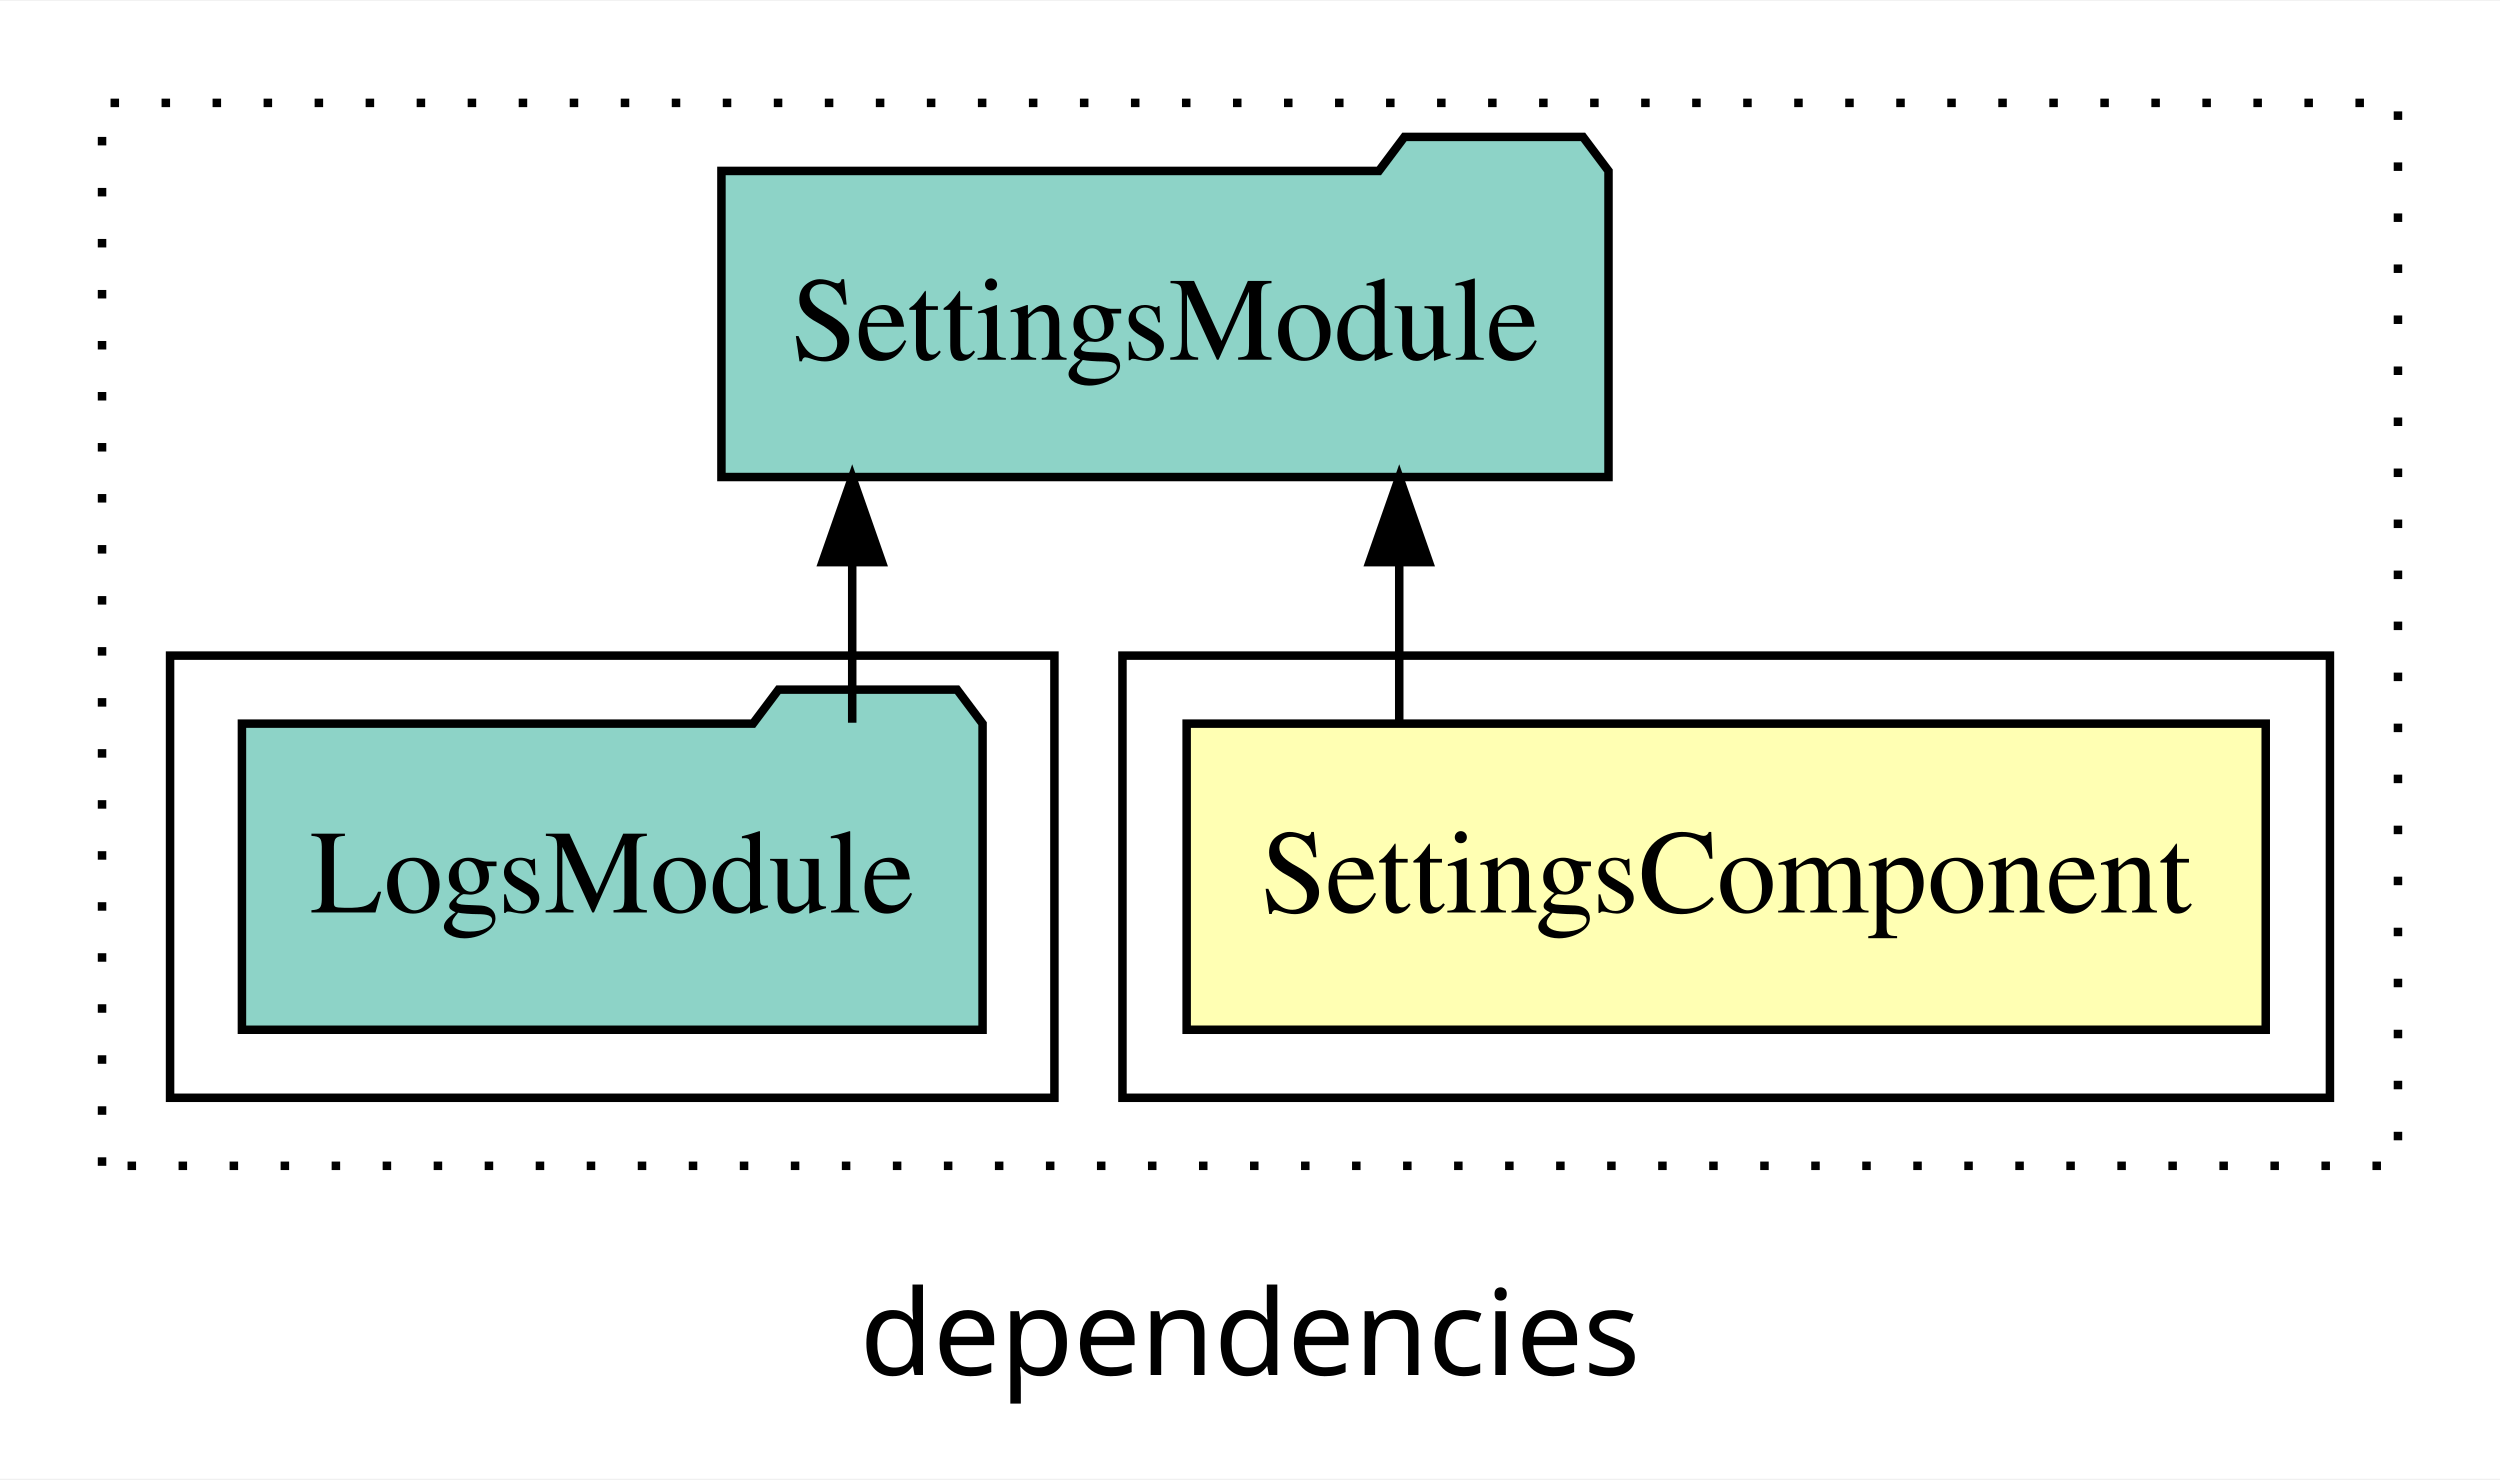
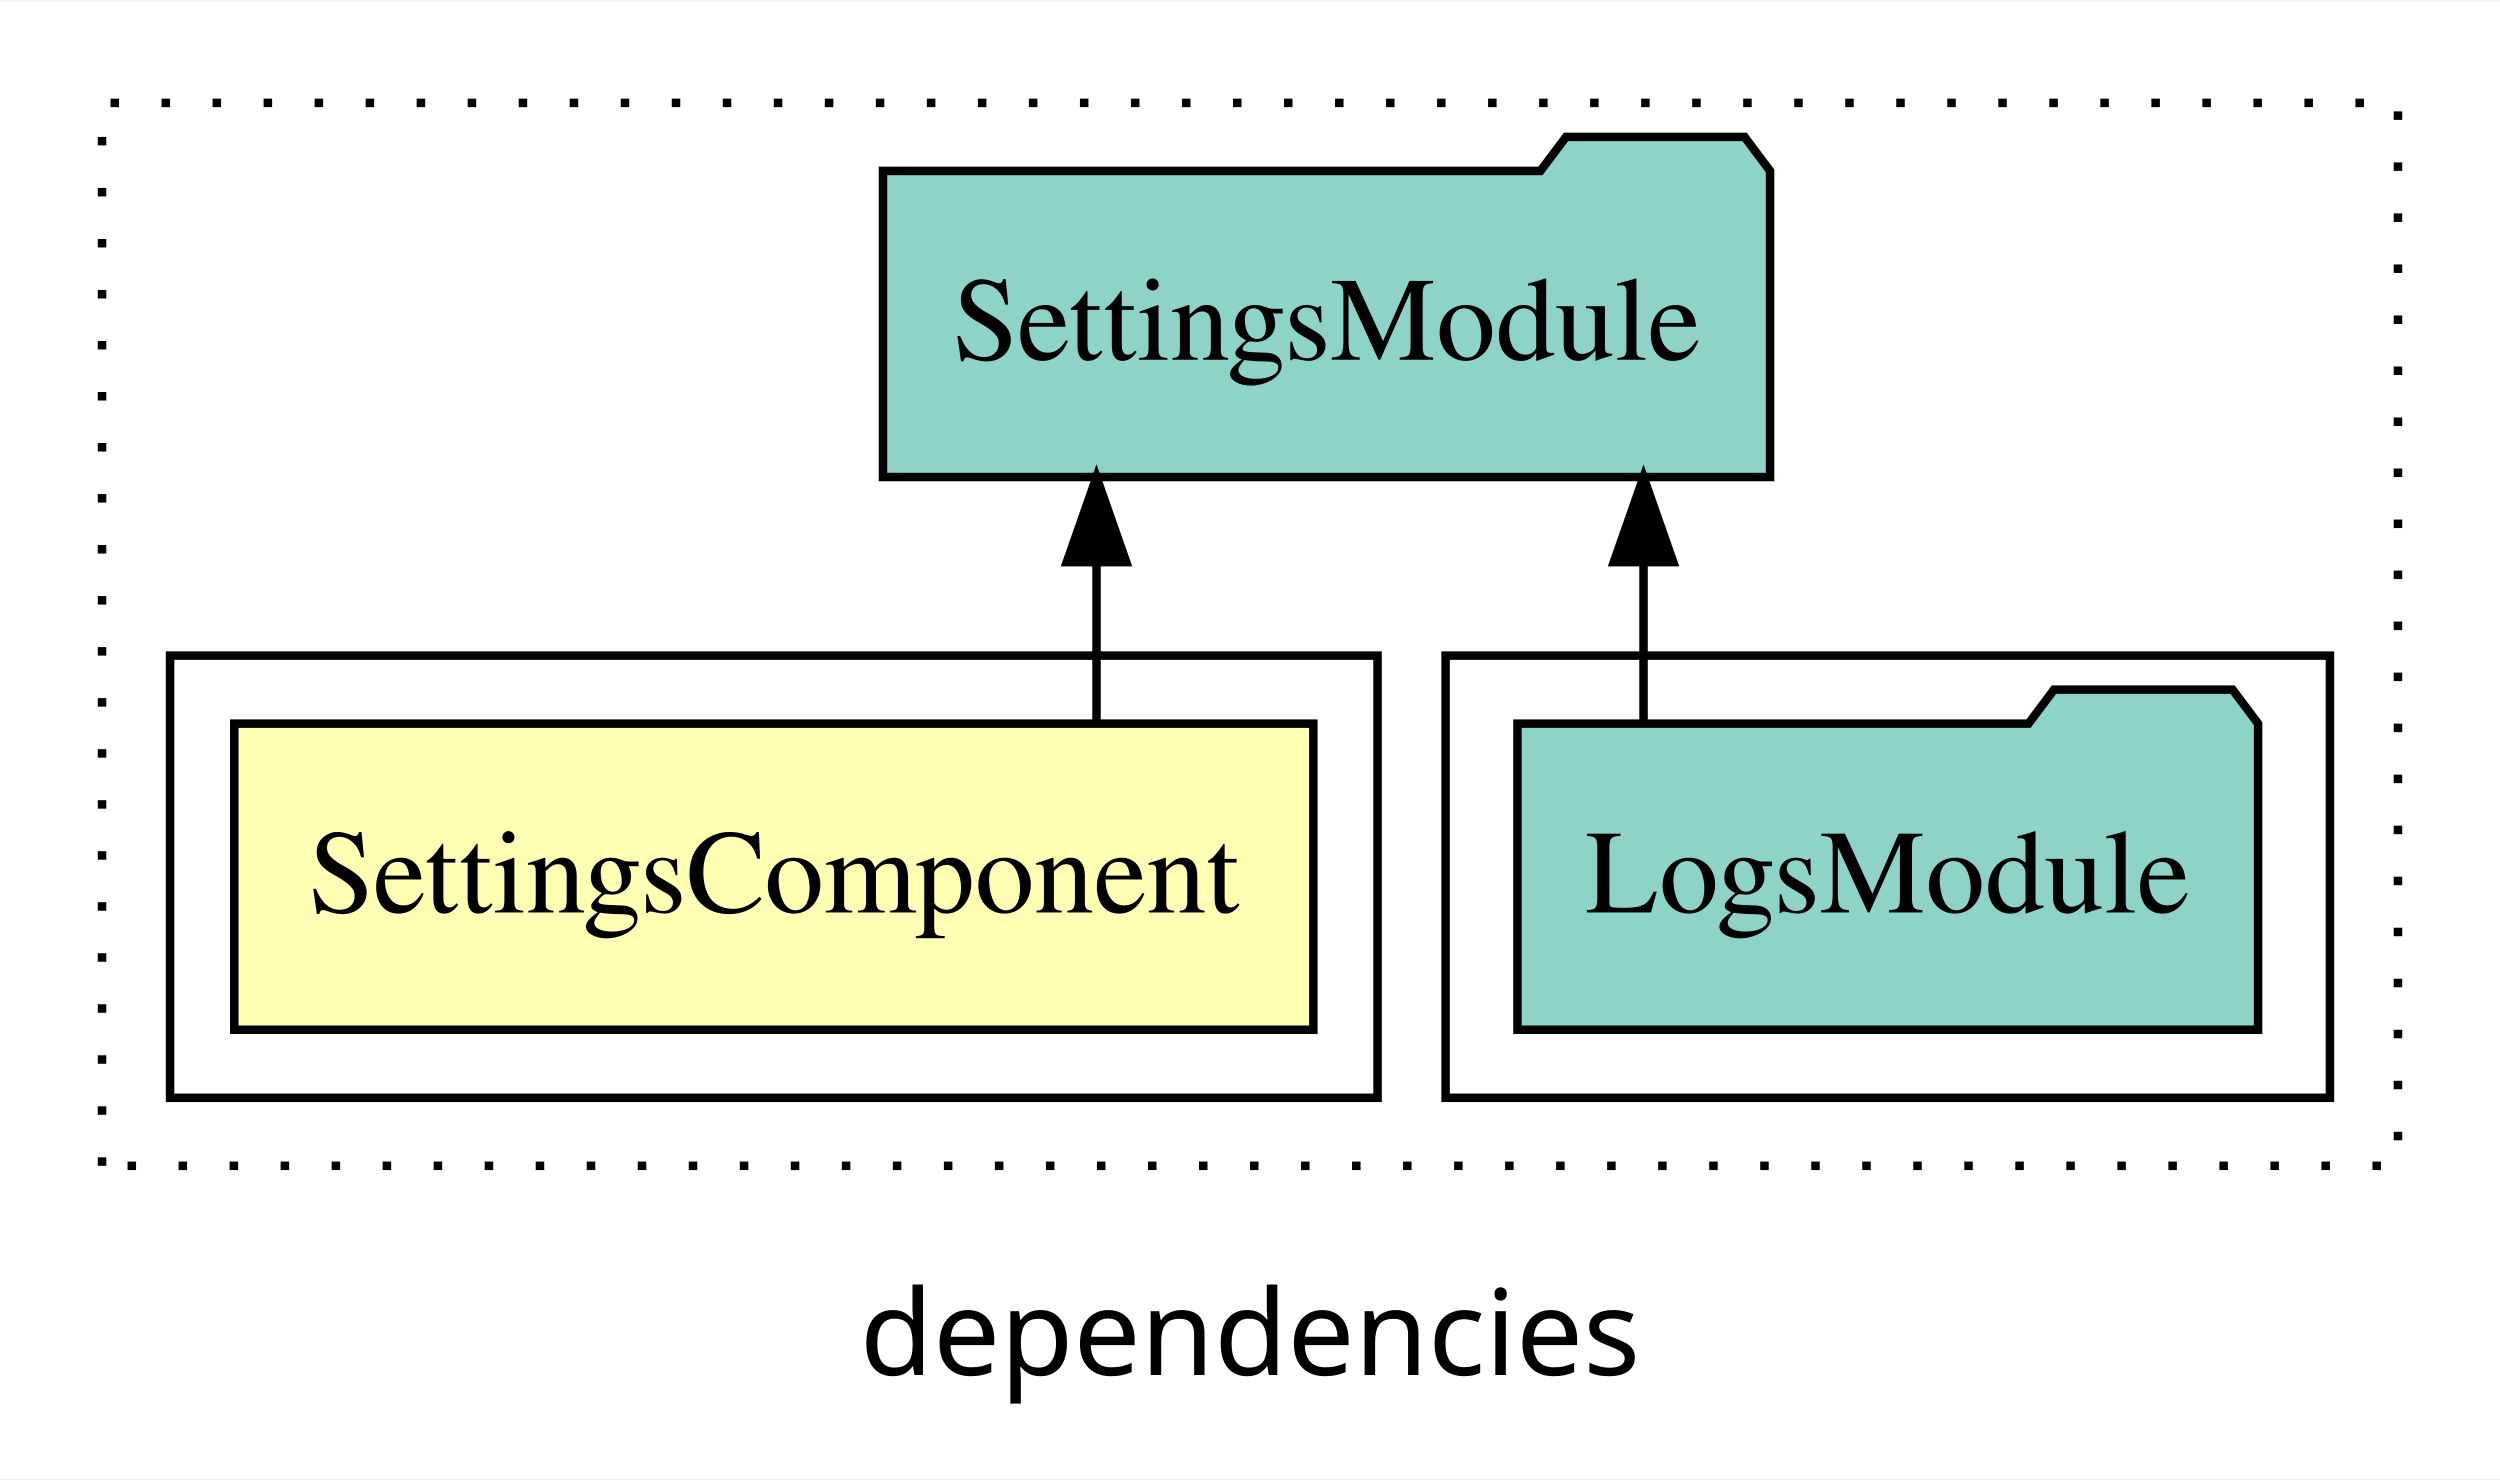
<svg xmlns="http://www.w3.org/2000/svg" width="294pt" height="174pt" viewBox="0.00 0.00 294.00 173.80">
  <g id="graph0" class="graph" transform="scale(1 1) rotate(0) translate(4 169.8)">
    <polygon fill="white" stroke="transparent" points="-4,4 -4,-169.8 290,-169.8 290,4 -4,4" />
    <text text-anchor="middle" x="143" y="-8.2" font-family="sans-serif" font-size="14.00">dependencies</text>
    <g id="clust1" class="cluster">
      <polygon fill="none" stroke="black" stroke-dasharray="1,5" points="8,-32.8 8,-157.8 278,-157.8 278,-32.8 8,-32.8" />
    </g>
+     <g id="clust4" class="cluster">
+       <polygon fill="none" stroke="black" points="166,-40.8 166,-92.8 270,-92.8 270,-40.8 166,-40.8" />
+     </g>
    <g id="clust2" class="cluster">
-       <polygon fill="none" stroke="black" points="128,-40.8 128,-92.8 270,-92.8 270,-40.8 128,-40.8" />
-     </g>
-     <g id="clust4" class="cluster">
-       <polygon fill="none" stroke="black" points="16,-40.8 16,-92.8 120,-92.8 120,-40.8 16,-40.8" />
+       <polygon fill="none" stroke="black" points="16,-40.8 16,-92.8 158,-92.8 158,-40.8 16,-40.8" />
    </g>
    <g id="node1" class="node">
-       <polygon fill="#ffffb3" stroke="black" points="262.45,-84.8 135.55,-84.8 135.55,-48.8 262.45,-48.8 262.45,-84.8" />
-       <text text-anchor="middle" x="199" y="-62.6" font-family="Times,serif" font-size="14.00">SettingsComponent</text>
+       <polygon fill="#ffffb3" stroke="black" points="150.45,-84.8 23.55,-84.8 23.55,-48.8 150.45,-48.8 150.45,-84.8" />
+       <text text-anchor="middle" x="87" y="-62.6" font-family="Times,serif" font-size="14.00">SettingsComponent</text>
    </g>
    <g id="node2" class="node">
-       <polygon fill="#8dd3c7" stroke="black" points="185.16,-149.8 182.16,-153.8 161.16,-153.8 158.16,-149.8 80.84,-149.8 80.84,-113.8 185.16,-113.8 185.16,-149.8" />
-       <text text-anchor="middle" x="133" y="-127.6" font-family="Times,serif" font-size="14.00">SettingsModule</text>
+       <polygon fill="#8dd3c7" stroke="black" points="204.16,-149.8 201.16,-153.8 180.16,-153.8 177.16,-149.8 99.84,-149.8 99.84,-113.8 204.16,-113.8 204.16,-149.8" />
+       <text text-anchor="middle" x="152" y="-127.6" font-family="Times,serif" font-size="14.00">SettingsModule</text>
    </g>
    <g id="edge1" class="edge">
-       <path fill="none" stroke="black" d="M160.55,-84.91C160.55,-84.91 160.55,-103.79 160.55,-103.79" />
-       <polygon fill="black" stroke="black" points="157.05,-103.79 160.55,-113.79 164.05,-103.79 157.05,-103.79" />
+       <path fill="none" stroke="black" d="M124.95,-84.91C124.95,-84.91 124.95,-103.79 124.95,-103.79" />
+       <polygon fill="black" stroke="black" points="121.45,-103.79 124.95,-113.79 128.45,-103.79 121.45,-103.79" />
    </g>
    <g id="node3" class="node">
-       <polygon fill="#8dd3c7" stroke="black" points="111.55,-84.8 108.55,-88.8 87.55,-88.8 84.55,-84.8 24.45,-84.8 24.45,-48.8 111.55,-48.8 111.55,-84.8" />
-       <text text-anchor="middle" x="68" y="-62.6" font-family="Times,serif" font-size="14.00">LogsModule</text>
+       <polygon fill="#8dd3c7" stroke="black" points="261.55,-84.8 258.55,-88.8 237.55,-88.8 234.55,-84.8 174.45,-84.8 174.45,-48.8 261.55,-48.8 261.55,-84.8" />
+       <text text-anchor="middle" x="218" y="-62.6" font-family="Times,serif" font-size="14.00">LogsModule</text>
    </g>
    <g id="edge2" class="edge">
-       <path fill="none" stroke="black" d="M96.22,-84.91C96.22,-84.91 96.22,-103.79 96.22,-103.79" />
-       <polygon fill="black" stroke="black" points="92.72,-103.79 96.22,-113.79 99.72,-103.79 92.72,-103.79" />
+       <path fill="none" stroke="black" d="M189.28,-84.91C189.28,-84.91 189.28,-103.79 189.28,-103.79" />
+       <polygon fill="black" stroke="black" points="185.78,-103.79 189.28,-113.79 192.78,-103.79 185.78,-103.79" />
    </g>
  </g>
</svg>
